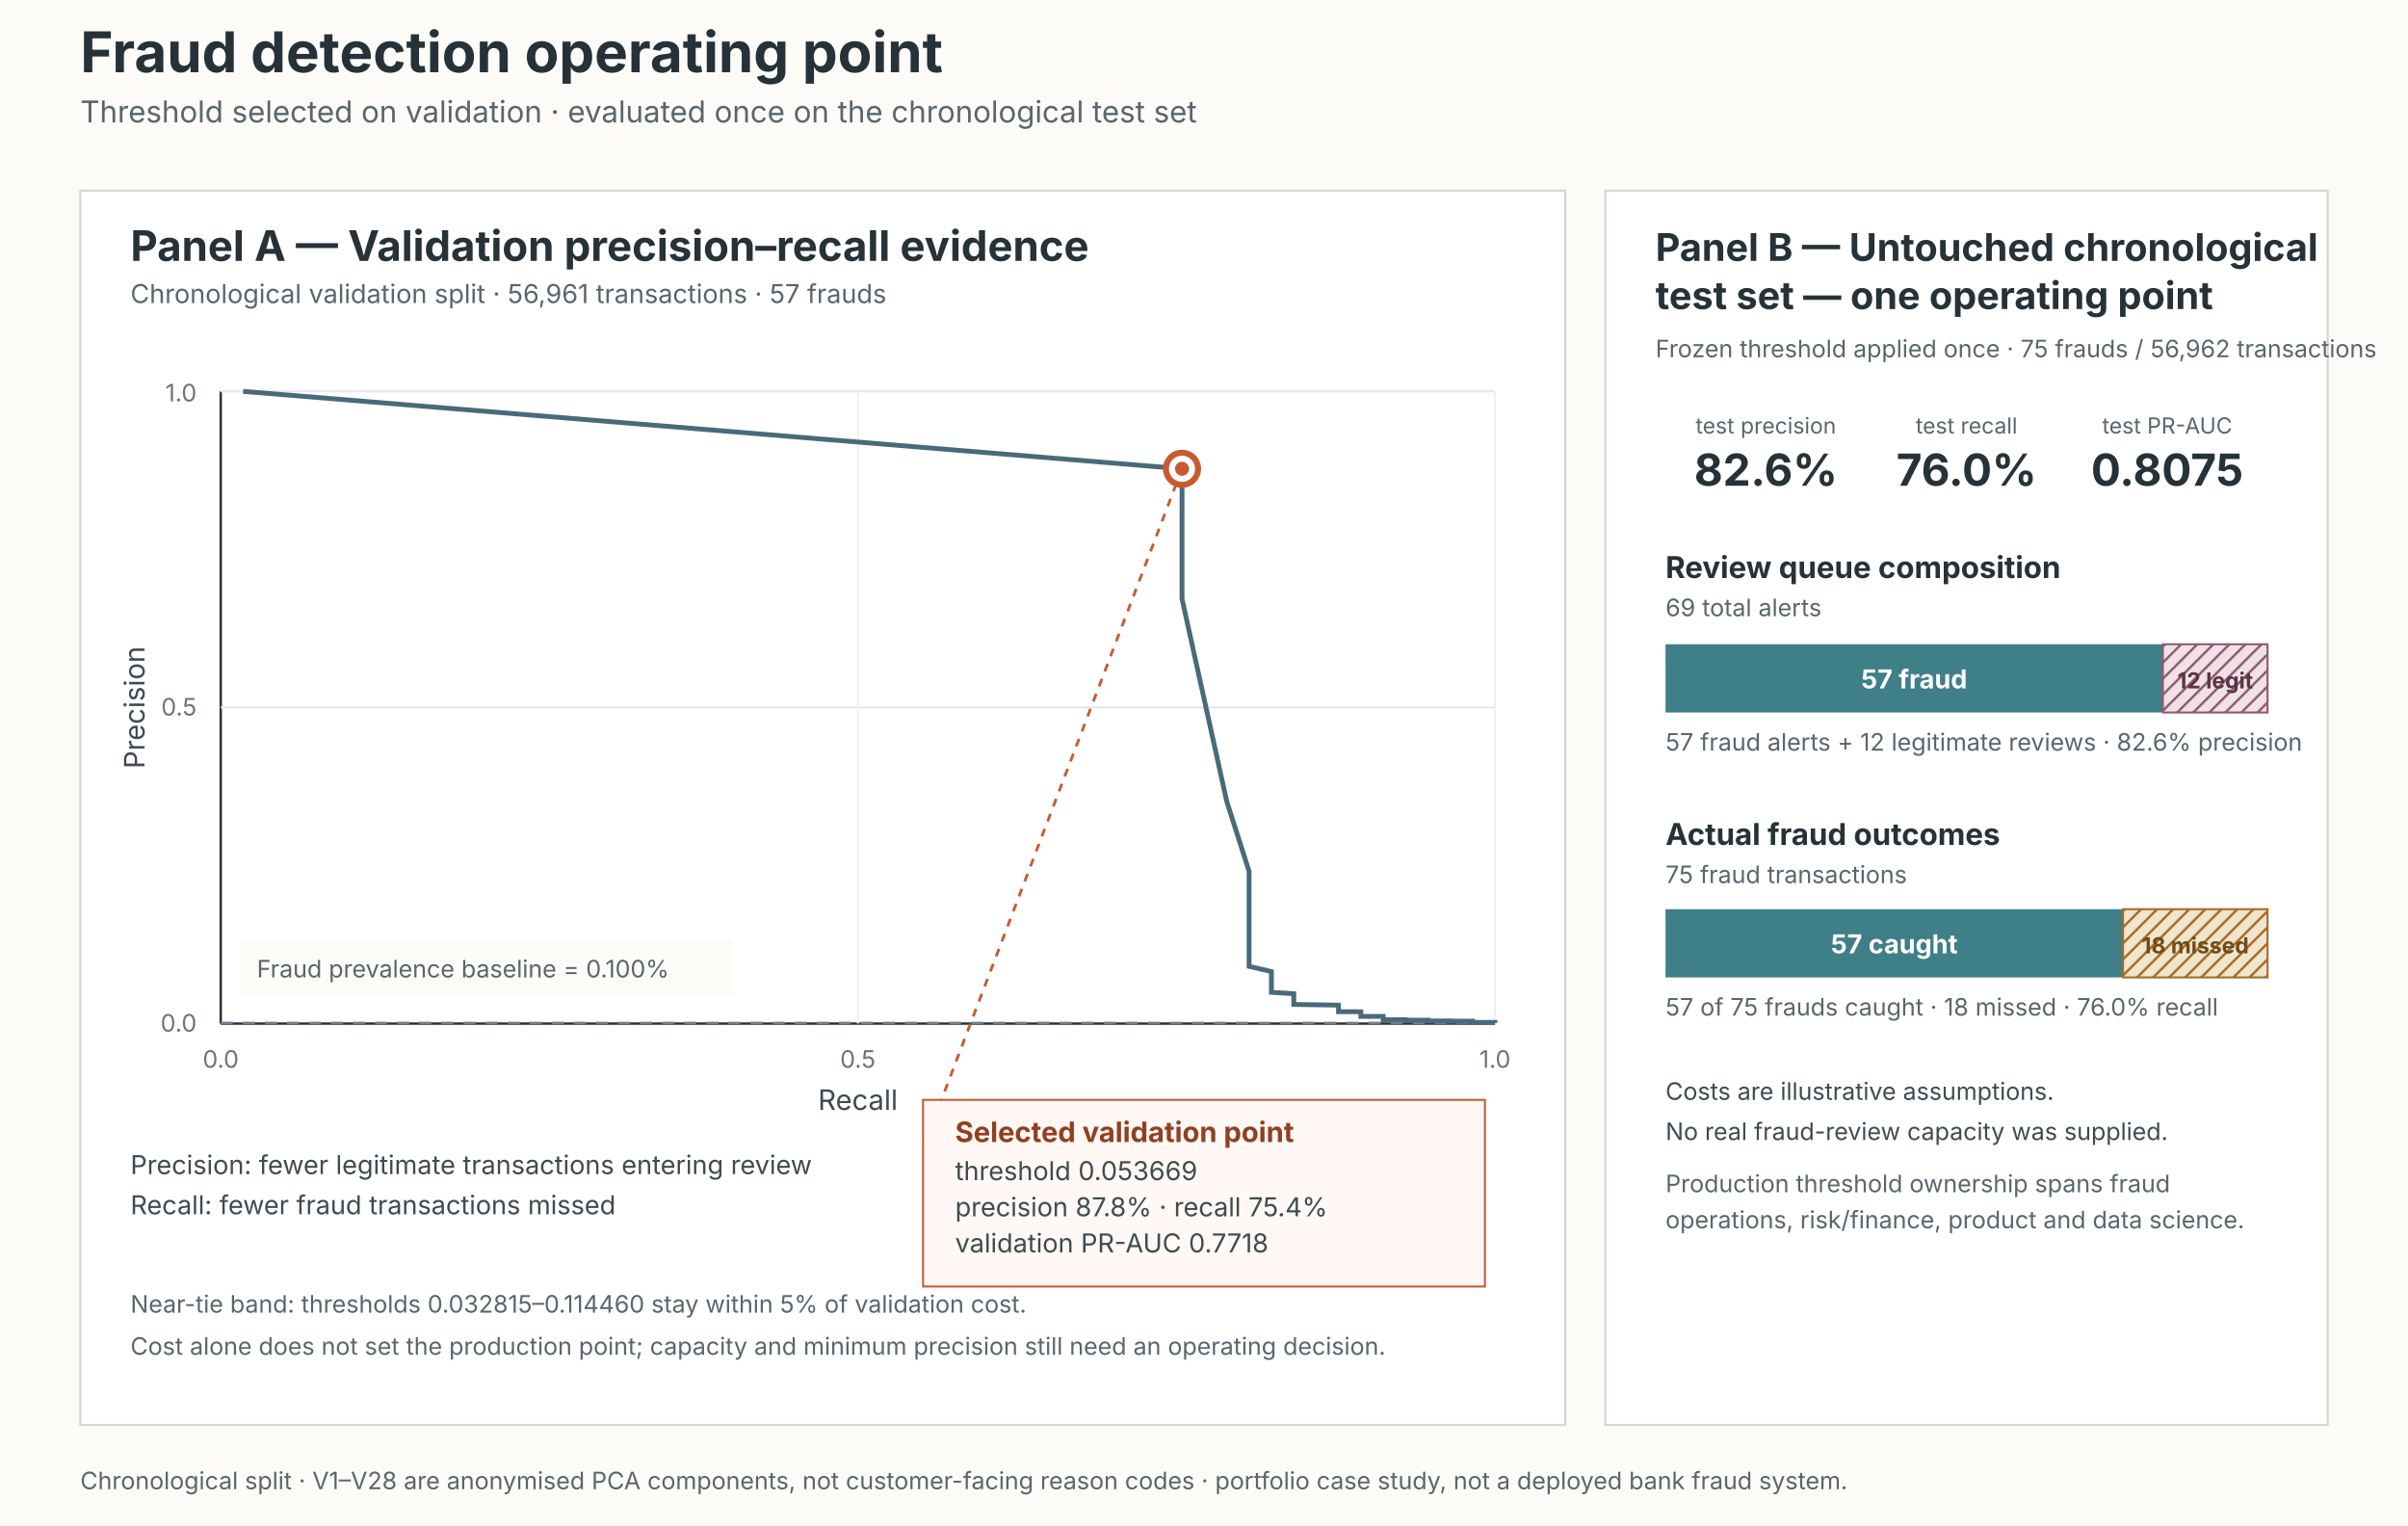
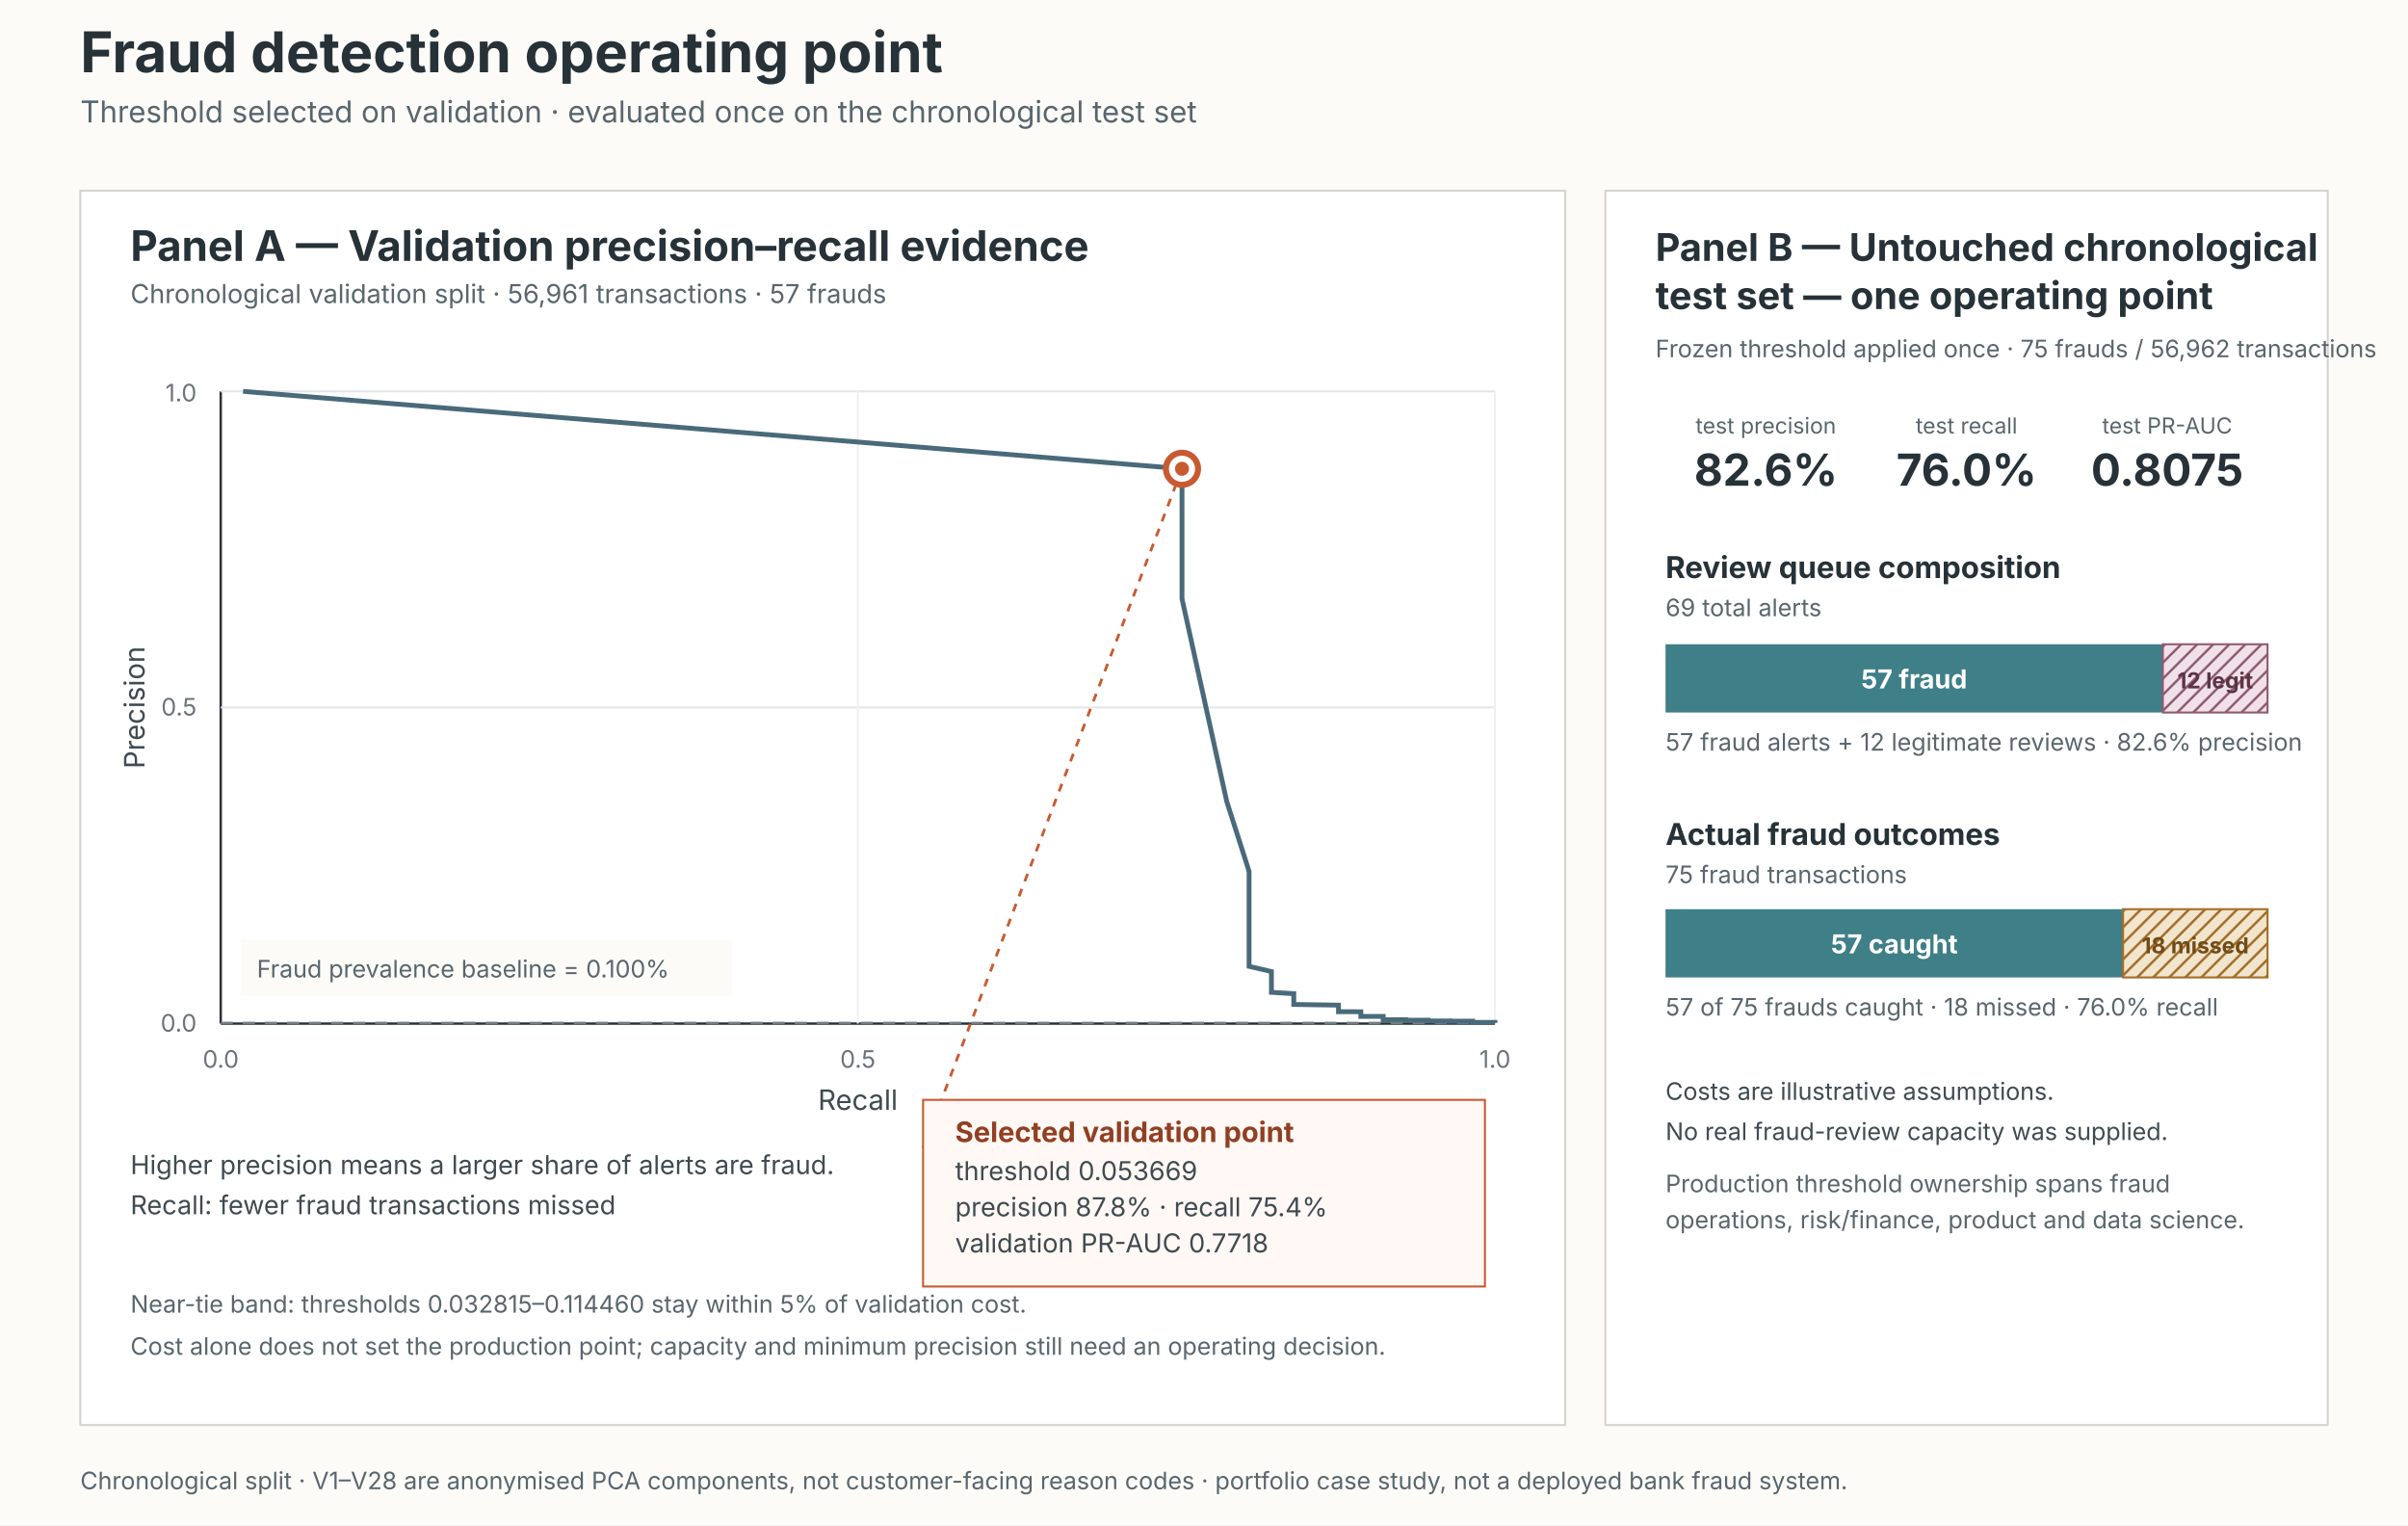
<svg xmlns="http://www.w3.org/2000/svg" width="1200" height="760" viewBox="0 0 1200 760" role="img" aria-labelledby="title description">
  <defs>
    <pattern id="false-positive-pattern" width="8" height="8" patternUnits="userSpaceOnUse">
      <rect width="8" height="8" fill="#f0e1e8" />
      <path d="M-2,2 L2,-2 M0,8 L8,0 M6,10 L10,6" stroke="#8f5a70" stroke-width="1.2" />
    </pattern>
    <pattern id="missed-fraud-pattern" width="8" height="8" patternUnits="userSpaceOnUse">
      <rect width="8" height="8" fill="#f1e5ce" />
      <path d="M-2,2 L2,-2 M0,8 L8,0 M6,10 L10,6" stroke="#a46d25" stroke-width="1.2" />
    </pattern>
  </defs>
  <rect width="100%" height="100%" fill="#fcfbf8" />
  <text x="40.00" y="36.00" text-anchor="start" font-family="system-ui, -apple-system, BlinkMacSystemFont, 'Segoe UI', sans-serif" font-size="28px" font-weight="700" fill="#263238">Fraud detection operating point</text>
  <text x="40.00" y="61.00" text-anchor="start" font-family="system-ui, -apple-system, BlinkMacSystemFont, 'Segoe UI', sans-serif" font-size="15px" font-weight="400" fill="#59666d">Threshold selected on validation · evaluated once on the chronological test set</text>
  <rect x="40" y="95" width="740" height="615" fill="#ffffff" stroke="#d7d4ce" stroke-width="1" />
  <rect x="800" y="95" width="360" height="615" fill="#ffffff" stroke="#d7d4ce" stroke-width="1" />
  <text x="65.00" y="130.00" text-anchor="start" font-family="system-ui, -apple-system, BlinkMacSystemFont, 'Segoe UI', sans-serif" font-size="21px" font-weight="700" fill="#263238">Panel A — Validation precision–recall evidence</text>
  <text x="65.00" y="151.00" text-anchor="start" font-family="system-ui, -apple-system, BlinkMacSystemFont, 'Segoe UI', sans-serif" font-size="13px" font-weight="400" fill="#59666d">Chronological validation split · 56,961 transactions · 57 frauds</text>
  <line x1="110" y1="195" x2="110" y2="510" stroke="#263238" stroke-width="1.2" />
  <line x1="110" y1="510" x2="745" y2="510" stroke="#263238" stroke-width="1.2" />
  <line x1="110" y1="352.5" x2="745" y2="352.5" stroke="#e3e6e8" stroke-width="1" />
  <line x1="110" y1="195" x2="745" y2="195" stroke="#e3e6e8" stroke-width="1" />
  <line x1="427.5" y1="195" x2="427.5" y2="510" stroke="#eef0f1" stroke-width="1" />
  <line x1="745" y1="195" x2="745" y2="510" stroke="#eef0f1" stroke-width="1" />
  <text x="98.00" y="200.00" text-anchor="end" font-family="system-ui, -apple-system, BlinkMacSystemFont, 'Segoe UI', sans-serif" font-size="12px" font-weight="400" fill="#6b7479">1.0</text>
  <text x="98.00" y="356.50" text-anchor="end" font-family="system-ui, -apple-system, BlinkMacSystemFont, 'Segoe UI', sans-serif" font-size="12px" font-weight="400" fill="#6b7479">0.5</text>
  <text x="98.00" y="514.00" text-anchor="end" font-family="system-ui, -apple-system, BlinkMacSystemFont, 'Segoe UI', sans-serif" font-size="12px" font-weight="400" fill="#6b7479">0.0</text>
  <text x="110.00" y="532.00" text-anchor="middle" font-family="system-ui, -apple-system, BlinkMacSystemFont, 'Segoe UI', sans-serif" font-size="12px" font-weight="400" fill="#6b7479">0.0</text>
  <text x="427.50" y="532.00" text-anchor="middle" font-family="system-ui, -apple-system, BlinkMacSystemFont, 'Segoe UI', sans-serif" font-size="12px" font-weight="400" fill="#6b7479">0.5</text>
  <text x="745.00" y="532.00" text-anchor="middle" font-family="system-ui, -apple-system, BlinkMacSystemFont, 'Segoe UI', sans-serif" font-size="12px" font-weight="400" fill="#6b7479">1.0</text>
  <text x="427.50" y="553.00" text-anchor="middle" font-family="system-ui, -apple-system, BlinkMacSystemFont, 'Segoe UI', sans-serif" font-size="14px" font-weight="400" fill="#3f4b51">Recall</text>
  <text transform="translate(72 352.5) rotate(-90)" text-anchor="middle" font-family="system-ui, -apple-system, BlinkMacSystemFont, 'Segoe UI', sans-serif" font-size="14px" fill="#3f4b51">Precision</text>
  <line x1="110" y1="509.68" x2="745" y2="509.68" stroke="#727d83" stroke-width="1.2" stroke-dasharray="6 5" />
  <rect x="120" y="468" width="245" height="28" fill="#fcfbf8" />
  <text x="128.00" y="487.00" text-anchor="start" font-family="system-ui, -apple-system, BlinkMacSystemFont, 'Segoe UI', sans-serif" font-size="12px" font-weight="400" fill="#59666d">Fraud prevalence baseline = 0.100%</text>
  <polyline fill="none" stroke="#496a7a" stroke-width="2.4" points="121.14,195.00 589.04,233.57 589.04,298.36 611.32,399.26 622.46,434.14 622.46,452.95 622.46,464.43 622.46,471.97 622.46,477.44 622.46,481.48 633.60,484.07 633.60,486.69 633.60,488.79 633.60,490.55 633.60,492.05 633.60,493.33 633.60,494.43 644.74,495.10 644.74,495.97 644.74,496.75 644.74,497.45 644.74,498.08 644.74,498.65 644.74,499.16 644.74,499.63 644.74,500.07 644.74,500.46 655.88,500.63 667.02,500.80 667.02,501.13 667.02,501.43 667.02,501.72 667.02,501.98 667.02,502.23 667.02,502.47 667.02,502.69 667.02,502.90 667.02,503.10 667.02,503.28 667.02,503.46 667.02,503.63 667.02,503.79 667.02,503.94 667.02,504.08 678.16,504.10 678.16,504.24 678.16,504.37 678.16,504.49 678.16,504.61 678.16,504.72 678.16,504.83 678.16,504.93 678.16,505.03 678.16,505.13 678.16,505.22 678.16,505.31 678.16,505.39 678.16,505.47 678.16,505.55 678.16,505.63 678.16,505.70 678.16,505.78 678.16,505.84 678.16,505.91 678.16,505.98 678.16,506.04 678.16,506.10 678.16,506.16 678.16,506.22 678.16,506.27 678.16,506.33 678.16,506.38 678.16,506.43 689.30,506.41 689.30,506.46 689.30,506.51 689.30,506.55 689.30,506.60 689.30,506.64 689.30,506.69 689.30,506.73 689.30,506.77 689.30,506.81 689.30,506.85 689.30,506.89 689.30,506.92 689.30,506.96 689.30,506.99 689.30,507.03 689.30,507.06 689.30,507.10 689.30,507.13 689.30,507.16 689.30,507.19 689.30,507.22 689.30,507.25 689.30,507.28 689.30,507.31 689.30,507.34 689.30,507.36 689.30,507.39 689.30,507.42 689.30,507.44 689.30,507.47 689.30,507.49 689.30,507.51 689.30,507.54 689.30,507.56 689.30,507.58 689.30,507.61 689.30,507.63 689.30,507.65 689.30,507.67 689.30,507.69 689.30,507.71 689.30,507.73 689.30,507.75 689.30,507.77 689.30,507.79 689.30,507.81 689.30,507.83 689.30,507.85 689.30,507.86 689.30,507.88 689.30,507.90 689.30,507.92 689.30,507.93 689.30,507.95 689.30,507.96 689.30,507.98 689.30,508.00 689.30,508.01 689.30,508.03 689.30,508.04 689.30,508.06 689.30,508.07 700.44,508.05 700.44,508.06 700.44,508.08 700.44,508.09 700.44,508.10 700.44,508.12 700.44,508.13 700.44,508.14 700.44,508.16 700.44,508.17 700.44,508.18 700.44,508.20 700.44,508.21 700.44,508.22 700.44,508.23 700.44,508.24 700.44,508.26 700.44,508.27 700.44,508.28 700.44,508.29 700.44,508.30 700.44,508.31 700.44,508.32 711.58,508.30 711.58,508.31 711.58,508.32 711.58,508.33 711.58,508.34 711.58,508.35 711.58,508.36 711.58,508.37 711.58,508.38 711.58,508.39 711.58,508.40 711.58,508.41 711.58,508.42 711.58,508.43 711.58,508.44 711.58,508.45 711.58,508.46 711.58,508.47 711.58,508.47 711.58,508.48 711.58,508.49 711.58,508.50 711.58,508.51 711.58,508.52 711.58,508.52 711.58,508.53 711.58,508.54 711.58,508.55 711.58,508.56 711.58,508.56 711.58,508.57 711.58,508.58 711.58,508.59 711.58,508.59 711.58,508.60 711.58,508.61 711.58,508.62 711.58,508.62 711.58,508.63 711.58,508.64 711.58,508.64 711.58,508.65 711.58,508.66 711.58,508.66 711.58,508.67 711.58,508.68 711.58,508.68 711.58,508.69 722.72,508.67 722.72,508.68 722.72,508.69 722.72,508.69 722.72,508.70 722.72,508.70 722.72,508.71 722.72,508.72 722.72,508.72 722.72,508.73 722.72,508.73 722.72,508.74 722.72,508.75 722.72,508.75 722.72,508.76 722.72,508.76 722.72,508.77 722.72,508.77 722.72,508.78 722.72,508.78 722.72,508.79 722.72,508.80 733.86,508.78 733.86,508.78 733.86,508.79 733.86,508.79 733.86,508.80 733.86,508.81 733.86,508.81 733.86,508.82 733.86,508.82 733.86,508.83 733.86,508.83 733.86,508.84 733.86,508.84 733.86,508.84 733.86,508.85 733.86,508.85 733.86,508.86 733.86,508.86 733.86,508.87 733.86,508.87 733.86,508.88 733.86,508.88 733.86,508.89 733.86,508.89 733.86,508.90 733.86,508.90 733.86,508.90 733.86,508.91 733.86,508.91 733.86,508.92 733.86,508.92 733.86,508.93 733.86,508.93 733.86,508.93 733.86,508.94 733.86,508.94 733.86,508.95 733.86,508.95 733.86,508.95 733.86,508.96 733.86,508.96 733.86,508.97 733.86,508.97 733.86,508.97 733.86,508.98 733.86,508.98 733.86,508.98 733.86,508.99 733.86,508.99 733.86,508.99 733.86,509.00 733.86,509.00 733.86,509.01 733.86,509.01 733.86,509.01 733.86,509.02 733.86,509.02 733.86,509.02 733.86,509.03 733.86,509.03 733.86,509.03 733.86,509.04 733.86,509.04 733.86,509.04 733.86,509.05 733.86,509.05 733.86,509.05 733.86,509.06 733.86,509.06 733.86,509.06 733.86,509.07 733.86,509.07 733.86,509.07 733.86,509.08 733.86,509.08 733.86,509.08 733.86,509.08 733.86,509.09 733.86,509.09 733.86,509.09 733.86,509.10 733.86,509.10 733.86,509.10 733.86,509.10 733.86,509.11 733.86,509.11 733.86,509.11 733.86,509.12 733.86,509.12 733.86,509.12 733.86,509.12 733.86,509.13 733.86,509.13 733.86,509.13 733.86,509.14 733.86,509.14 733.86,509.14 733.86,509.14 733.86,509.15 733.86,509.15 733.86,509.15 733.86,509.15 733.86,509.16 733.86,509.16 733.86,509.16 733.86,509.16 733.86,509.17 733.86,509.17 733.86,509.17 733.86,509.17 733.86,509.18 733.86,509.18 733.86,509.18 733.86,509.18 733.86,509.19 733.86,509.19 733.86,509.19 733.86,509.19 733.86,509.20 733.86,509.20 733.86,509.20 733.86,509.20 733.86,509.20 733.86,509.21 733.86,509.21 733.86,509.21 733.86,509.21 733.86,509.22 733.86,509.22 733.86,509.22 733.86,509.22 733.86,509.22 733.86,509.23 733.86,509.23 733.86,509.23 733.86,509.23 733.86,509.24 733.86,509.24 733.86,509.24 733.86,509.24 733.86,509.24 733.86,509.25 733.86,509.25 733.86,509.25 733.86,509.25 733.86,509.25 733.86,509.26 733.86,509.26 733.86,509.26 733.86,509.26 733.86,509.26 733.86,509.27 733.86,509.27 733.86,509.27 733.86,509.27 733.86,509.27 733.86,509.27 733.86,509.28 733.86,509.28 733.86,509.28 733.86,509.28 733.86,509.28 733.86,509.29 733.86,509.29 733.86,509.29 733.86,509.29 733.86,509.29 733.86,509.30 733.86,509.30 733.86,509.30 733.86,509.30 733.86,509.30 733.86,509.30 733.86,509.31 733.86,509.31 733.86,509.31 733.86,509.31 733.86,509.31 733.86,509.31 733.86,509.32 733.86,509.32 733.86,509.32 733.86,509.32 733.86,509.32 733.86,509.32 733.86,509.33 733.86,509.33 733.86,509.33 733.86,509.33 733.86,509.33 733.86,509.33 733.86,509.34 733.86,509.34 733.86,509.34 733.86,509.34 733.86,509.34 733.86,509.34 733.86,509.34 733.86,509.35 733.86,509.35 733.86,509.35 733.86,509.35 733.86,509.35 733.86,509.35 733.86,509.36 733.86,509.36 733.86,509.36 733.86,509.36 733.86,509.36 733.86,509.36 733.86,509.36 733.86,509.37 733.86,509.37 733.86,509.37 733.86,509.37 733.86,509.37 733.86,509.37 733.86,509.37 733.86,509.38 733.86,509.38 733.86,509.38 733.86,509.38 733.86,509.38 733.86,509.38 733.86,509.38 733.86,509.39 745.00,509.38 745.00,509.38 745.00,509.38 745.00,509.38 745.00,509.38 745.00,509.38 745.00,509.38 745.00,509.39 745.00,509.39 745.00,509.39 745.00,509.39 745.00,509.39 745.00,509.39 745.00,509.39 745.00,509.39 745.00,509.40 745.00,509.40 745.00,509.40 745.00,509.40 745.00,509.40 745.00,509.40 745.00,509.40 745.00,509.40 745.00,509.41 745.00,509.41 745.00,509.41 745.00,509.41 745.00,509.41 745.00,509.41 745.00,509.41 745.00,509.41 745.00,509.42 745.00,509.42 745.00,509.42 745.00,509.42 745.00,509.42 745.00,509.42 745.00,509.42 745.00,509.42 745.00,509.43 745.00,509.43 745.00,509.43 745.00,509.43 745.00,509.43 745.00,509.43 745.00,509.43 745.00,509.43 745.00,509.43 745.00,509.44 745.00,509.44 745.00,509.44 745.00,509.44 745.00,509.44 745.00,509.44 745.00,509.44 745.00,509.44 745.00,509.44 745.00,509.45 745.00,509.45 745.00,509.45 745.00,509.45 745.00,509.45 745.00,509.45 745.00,509.45 745.00,509.45 745.00,509.45 745.00,509.46 745.00,509.46 745.00,509.46 745.00,509.46 745.00,509.46 745.00,509.46 745.00,509.46 745.00,509.46 745.00,509.46 745.00,509.46 745.00,509.47 745.00,509.47 745.00,509.47 745.00,509.47 745.00,509.47 745.00,509.47 745.00,509.47 745.00,509.47 745.00,509.47 745.00,509.47 745.00,509.48 745.00,509.48 745.00,509.48 745.00,509.48 745.00,509.48 745.00,509.48 745.00,509.48 745.00,509.48 745.00,509.48 745.00,509.48 745.00,509.48 745.00,509.49 745.00,509.49 745.00,509.49 745.00,509.49 745.00,509.49 745.00,509.49 745.00,509.49 745.00,509.49 745.00,509.49 745.00,509.49 745.00,509.49 745.00,509.50 745.00,509.50 745.00,509.50 745.00,509.50 745.00,509.50 745.00,509.50 745.00,509.50 745.00,509.50 745.00,509.50 745.00,509.50 745.00,509.50 745.00,509.51 745.00,509.51 745.00,509.51 745.00,509.51 745.00,509.51 745.00,509.51 745.00,509.51 745.00,509.51 745.00,509.51 745.00,509.51 745.00,509.51 745.00,509.51 745.00,509.52 745.00,509.52 745.00,509.52 745.00,509.52 745.00,509.52 745.00,509.52 745.00,509.52 745.00,509.52 745.00,509.52 745.00,509.52 745.00,509.52 745.00,509.52 745.00,509.53 745.00,509.53 745.00,509.53 745.00,509.53 745.00,509.53 745.00,509.53 745.00,509.53 745.00,509.53 745.00,509.53 745.00,509.53 745.00,509.53 745.00,509.53 745.00,509.53 745.00,509.54 745.00,509.54 745.00,509.54 745.00,509.54 745.00,509.54 745.00,509.54 745.00,509.54 745.00,509.54 745.00,509.54 745.00,509.54 745.00,509.54 745.00,509.54 745.00,509.54 745.00,509.55 745.00,509.55 745.00,509.55 745.00,509.55 745.00,509.55 745.00,509.55 745.00,509.55 745.00,509.55 745.00,509.55 745.00,509.55 745.00,509.55 745.00,509.55 745.00,509.55 745.00,509.55 745.00,509.56 745.00,509.56 745.00,509.56 745.00,509.56 745.00,509.56 745.00,509.56 745.00,509.56 745.00,509.56 745.00,509.56 745.00,509.56 745.00,509.56 745.00,509.56 745.00,509.56 745.00,509.56 745.00,509.56 745.00,509.57 745.00,509.57 745.00,509.57 745.00,509.57 745.00,509.57 745.00,509.57 745.00,509.57 745.00,509.57 745.00,509.57 745.00,509.57 745.00,509.57 745.00,509.57 745.00,509.57 745.00,509.57 745.00,509.57 745.00,509.58 745.00,509.58 745.00,509.58 745.00,509.58 745.00,509.58 745.00,509.58 745.00,509.58 745.00,509.58 745.00,509.58 745.00,509.58 745.00,509.58 745.00,509.58 745.00,509.58 745.00,509.58 745.00,509.58 745.00,509.58 745.00,509.59 745.00,509.59 745.00,509.59 745.00,509.59 745.00,509.59 745.00,509.59 745.00,509.59 745.00,509.59 745.00,509.59 745.00,509.59 745.00,509.59 745.00,509.59 745.00,509.59 745.00,509.59 745.00,509.59 745.00,509.59 745.00,509.59 745.00,509.60 745.00,509.60 745.00,509.60 745.00,509.60 745.00,509.60 745.00,509.60 745.00,509.60 745.00,509.60 745.00,509.60 745.00,509.60 745.00,509.60 745.00,509.60 745.00,509.60 745.00,509.60 745.00,509.60 745.00,509.60 745.00,509.60 745.00,509.60 745.00,509.61 745.00,509.61 745.00,509.61 745.00,509.61 745.00,509.61 745.00,509.61 745.00,509.61 745.00,509.61 745.00,509.61 745.00,509.61 745.00,509.61 745.00,509.61 745.00,509.61 745.00,509.61 745.00,509.61 745.00,509.61 745.00,509.61 745.00,509.61 745.00,509.61 745.00,509.62 745.00,509.62 745.00,509.62 745.00,509.62 745.00,509.62 745.00,509.62 745.00,509.62 745.00,509.62 745.00,509.62 745.00,509.62 745.00,509.62 745.00,509.62 745.00,509.62 745.00,509.62 745.00,509.62 745.00,509.62 745.00,509.62 745.00,509.62 745.00,509.62 745.00,509.63 745.00,509.63 745.00,509.63 745.00,509.63 745.00,509.63 745.00,509.63 745.00,509.63 745.00,509.63 745.00,509.63 745.00,509.63 745.00,509.63 745.00,509.63 745.00,509.63 745.00,509.63 745.00,509.63 745.00,509.63 745.00,509.63 745.00,509.63 745.00,509.63 745.00,509.63 745.00,509.63 745.00,509.64 745.00,509.64 745.00,509.64 745.00,509.64 745.00,509.64 745.00,509.64 745.00,509.64 745.00,509.64 745.00,509.64 745.00,509.64 745.00,509.64 745.00,509.64 745.00,509.64 745.00,509.64 745.00,509.64 745.00,509.64 745.00,509.64 745.00,509.64 745.00,509.64 745.00,509.64 745.00,509.64 745.00,509.64 745.00,509.65 745.00,509.65 745.00,509.65 745.00,509.65 745.00,509.65 745.00,509.65 745.00,509.65 745.00,509.65 745.00,509.65 745.00,509.65 745.00,509.65 745.00,509.65 745.00,509.65 745.00,509.65 745.00,509.65 745.00,509.65 745.00,509.65 745.00,509.65 745.00,509.65 745.00,509.65 745.00,509.65 745.00,509.65 745.00,509.65 745.00,509.66 745.00,509.66 745.00,509.66 745.00,509.66 745.00,509.66 745.00,509.66 745.00,509.66 745.00,509.66 745.00,509.66 745.00,509.66 745.00,509.66 745.00,509.66 745.00,509.66 745.00,509.66 745.00,509.66 745.00,509.66 745.00,509.66 745.00,509.66 745.00,509.66 745.00,509.66 745.00,509.66 745.00,509.66 745.00,509.66 745.00,509.66 745.00,509.67 745.00,509.67 745.00,509.67 745.00,509.67 745.00,509.67 745.00,509.67 745.00,509.67 745.00,509.67 745.00,509.67 745.00,509.67 745.00,509.67 745.00,509.67 745.00,509.67 745.00,509.67 745.00,509.67 745.00,509.67 745.00,509.67 745.00,509.67 745.00,509.67 745.00,509.67 745.00,509.67 745.00,509.67 745.00,509.67 745.00,509.67 745.00,509.67 745.00,509.67 745.00,509.68 745.00,509.68 745.00,509.68 745.00,509.68 745.00,509.68 745.00,509.68 745.00,509.68 745.00,509.68 745.00,509.68 745.00,509.68 745.00,509.68 745.00,509.68 745.00,509.68 745.00,509.68 745.00,509.68 745.00,509.68 745.00,509.68 745.00,509.68 745.00,509.68 745.00,509.68 745.00,509.68 745.00,509.68 745.00,509.68 745.00,509.68 745.00,509.68 745.00,509.68 745.00,509.68" />
  <line x1="589.04" y1="233.57" x2="460" y2="572" stroke="#c85a32" stroke-width="1.4" stroke-dasharray="4 4" />
  <circle cx="589.04" cy="233.57" r="8" fill="#ffffff" stroke="#c85a32" stroke-width="3" />
  <circle cx="589.04" cy="233.57" r="3.5" fill="#c85a32" />
  <rect x="460" y="548" width="280" height="93" fill="#fff8f4" stroke="#c85a32" stroke-width="1" />
  <text x="476.00" y="569.00" text-anchor="start" font-family="system-ui, -apple-system, BlinkMacSystemFont, 'Segoe UI', sans-serif" font-size="14px" font-weight="700" fill="#913f22">Selected validation point</text>
  <text x="476.00" y="588.00" text-anchor="start" font-family="system-ui, -apple-system, BlinkMacSystemFont, 'Segoe UI', sans-serif" font-size="13px" font-weight="400" fill="#3f4b51">threshold 0.053669</text>
  <text x="476.00" y="606.00" text-anchor="start" font-family="system-ui, -apple-system, BlinkMacSystemFont, 'Segoe UI', sans-serif" font-size="13px" font-weight="400" fill="#3f4b51">precision 87.8% · recall 75.4%</text>
  <text x="476.00" y="624.00" text-anchor="start" font-family="system-ui, -apple-system, BlinkMacSystemFont, 'Segoe UI', sans-serif" font-size="13px" font-weight="400" fill="#3f4b51">validation PR-AUC 0.7718</text>
-   <text x="65.00" y="585.00" text-anchor="start" font-family="system-ui, -apple-system, BlinkMacSystemFont, 'Segoe UI', sans-serif" font-size="13px" font-weight="400" fill="#3f4b51">Precision: fewer legitimate transactions entering review</text>
+   <text x="65.00" y="585.00" text-anchor="start" font-family="system-ui, -apple-system, BlinkMacSystemFont, 'Segoe UI', sans-serif" font-size="13px" font-weight="400" fill="#3f4b51">Higher precision means a larger share of alerts are fraud.</text>
  <text x="65.00" y="605.00" text-anchor="start" font-family="system-ui, -apple-system, BlinkMacSystemFont, 'Segoe UI', sans-serif" font-size="13px" font-weight="400" fill="#3f4b51">Recall: fewer fraud transactions missed</text>
  <text x="65.00" y="654.00" text-anchor="start" font-family="system-ui, -apple-system, BlinkMacSystemFont, 'Segoe UI', sans-serif" font-size="12px" font-weight="400" fill="#59666d">Near-tie band: thresholds 0.032815–0.114460 stay within 5% of validation cost.</text>
  <text x="65.00" y="675.00" text-anchor="start" font-family="system-ui, -apple-system, BlinkMacSystemFont, 'Segoe UI', sans-serif" font-size="12px" font-weight="400" fill="#59666d">Cost alone does not set the production point; capacity and minimum precision still need an operating decision.</text>
  <text x="825.00" y="130.00" text-anchor="start" font-family="system-ui, -apple-system, BlinkMacSystemFont, 'Segoe UI', sans-serif" font-size="19px" font-weight="700" fill="#263238">Panel B — Untouched chronological</text>
  <text x="825.00" y="154.00" text-anchor="start" font-family="system-ui, -apple-system, BlinkMacSystemFont, 'Segoe UI', sans-serif" font-size="19px" font-weight="700" fill="#263238">test set — one operating point</text>
  <text x="825.00" y="178.00" text-anchor="start" font-family="system-ui, -apple-system, BlinkMacSystemFont, 'Segoe UI', sans-serif" font-size="12px" font-weight="400" fill="#59666d">Frozen threshold applied once · 75 frauds / 56,962 transactions</text>
  <text x="880.00" y="216.00" text-anchor="middle" font-family="system-ui, -apple-system, BlinkMacSystemFont, 'Segoe UI', sans-serif" font-size="11px" font-weight="400" fill="#59666d">test precision</text>
  <text x="880.00" y="242.00" text-anchor="middle" font-family="system-ui, -apple-system, BlinkMacSystemFont, 'Segoe UI', sans-serif" font-size="22px" font-weight="700" fill="#263238">82.6%</text>
  <text x="980.00" y="216.00" text-anchor="middle" font-family="system-ui, -apple-system, BlinkMacSystemFont, 'Segoe UI', sans-serif" font-size="11px" font-weight="400" fill="#59666d">test recall</text>
  <text x="980.00" y="242.00" text-anchor="middle" font-family="system-ui, -apple-system, BlinkMacSystemFont, 'Segoe UI', sans-serif" font-size="22px" font-weight="700" fill="#263238">76.0%</text>
  <text x="1080.00" y="216.00" text-anchor="middle" font-family="system-ui, -apple-system, BlinkMacSystemFont, 'Segoe UI', sans-serif" font-size="11px" font-weight="400" fill="#59666d">test PR-AUC</text>
  <text x="1080.00" y="242.00" text-anchor="middle" font-family="system-ui, -apple-system, BlinkMacSystemFont, 'Segoe UI', sans-serif" font-size="22px" font-weight="700" fill="#263238">0.8075</text>
  <text x="830.00" y="288.00" text-anchor="start" font-family="system-ui, -apple-system, BlinkMacSystemFont, 'Segoe UI', sans-serif" font-size="15px" font-weight="700" fill="#263238">Review queue composition</text>
  <text x="830.00" y="307.00" text-anchor="start" font-family="system-ui, -apple-system, BlinkMacSystemFont, 'Segoe UI', sans-serif" font-size="12px" font-weight="400" fill="#59666d">69 total alerts</text>
  <rect x="830" y="321" width="247.83" height="34" fill="#3f7f87" />
  <rect x="1077.83" y="321" width="52.17" height="34" fill="url(#false-positive-pattern)" stroke="#8f5a70" stroke-width="1" />
  <text x="953.91" y="343.00" text-anchor="middle" font-family="system-ui, -apple-system, BlinkMacSystemFont, 'Segoe UI', sans-serif" font-size="13px" font-weight="700" fill="#ffffff">57 fraud</text>
  <text x="1103.91" y="343.00" text-anchor="middle" font-family="system-ui, -apple-system, BlinkMacSystemFont, 'Segoe UI', sans-serif" font-size="11px" font-weight="700" fill="#5c3444">12 legit</text>
  <text x="830.00" y="374.00" text-anchor="start" font-family="system-ui, -apple-system, BlinkMacSystemFont, 'Segoe UI', sans-serif" font-size="12px" font-weight="400" fill="#59666d">57 fraud alerts + 12 legitimate reviews · 82.6% precision</text>
  <text x="830.00" y="421.00" text-anchor="start" font-family="system-ui, -apple-system, BlinkMacSystemFont, 'Segoe UI', sans-serif" font-size="15px" font-weight="700" fill="#263238">Actual fraud outcomes</text>
  <text x="830.00" y="440.00" text-anchor="start" font-family="system-ui, -apple-system, BlinkMacSystemFont, 'Segoe UI', sans-serif" font-size="12px" font-weight="400" fill="#59666d">75 fraud transactions</text>
  <rect x="830" y="453" width="228.00" height="34" fill="#3f7f87" />
  <rect x="1058.00" y="453" width="72.00" height="34" fill="url(#missed-fraud-pattern)" stroke="#a46d25" stroke-width="1" />
  <text x="944.00" y="475.00" text-anchor="middle" font-family="system-ui, -apple-system, BlinkMacSystemFont, 'Segoe UI', sans-serif" font-size="13px" font-weight="700" fill="#ffffff">57 caught</text>
  <text x="1094.00" y="475.00" text-anchor="middle" font-family="system-ui, -apple-system, BlinkMacSystemFont, 'Segoe UI', sans-serif" font-size="11px" font-weight="700" fill="#704b18">18 missed</text>
  <text x="830.00" y="506.00" text-anchor="start" font-family="system-ui, -apple-system, BlinkMacSystemFont, 'Segoe UI', sans-serif" font-size="12px" font-weight="400" fill="#59666d">57 of 75 frauds caught · 18 missed · 76.0% recall</text>
  <text x="830.00" y="548.00" text-anchor="start" font-family="system-ui, -apple-system, BlinkMacSystemFont, 'Segoe UI', sans-serif" font-size="12px" font-weight="400" fill="#3f4b51">Costs are illustrative assumptions.</text>
  <text x="830.00" y="568.00" text-anchor="start" font-family="system-ui, -apple-system, BlinkMacSystemFont, 'Segoe UI', sans-serif" font-size="12px" font-weight="400" fill="#3f4b51">No real fraud-review capacity was supplied.</text>
  <text x="830.00" y="594.00" text-anchor="start" font-family="system-ui, -apple-system, BlinkMacSystemFont, 'Segoe UI', sans-serif" font-size="12px" font-weight="400" fill="#59666d">Production threshold ownership spans fraud</text>
  <text x="830.00" y="612.00" text-anchor="start" font-family="system-ui, -apple-system, BlinkMacSystemFont, 'Segoe UI', sans-serif" font-size="12px" font-weight="400" fill="#59666d">operations, risk/finance, product and data science.</text>
  <text x="40.00" y="742.00" text-anchor="start" font-family="system-ui, -apple-system, BlinkMacSystemFont, 'Segoe UI', sans-serif" font-size="12px" font-weight="400" fill="#59666d">Chronological split · V1–V28 are anonymised PCA components, not customer-facing reason codes · portfolio case study, not a deployed bank fraud system.</text>
</svg>
